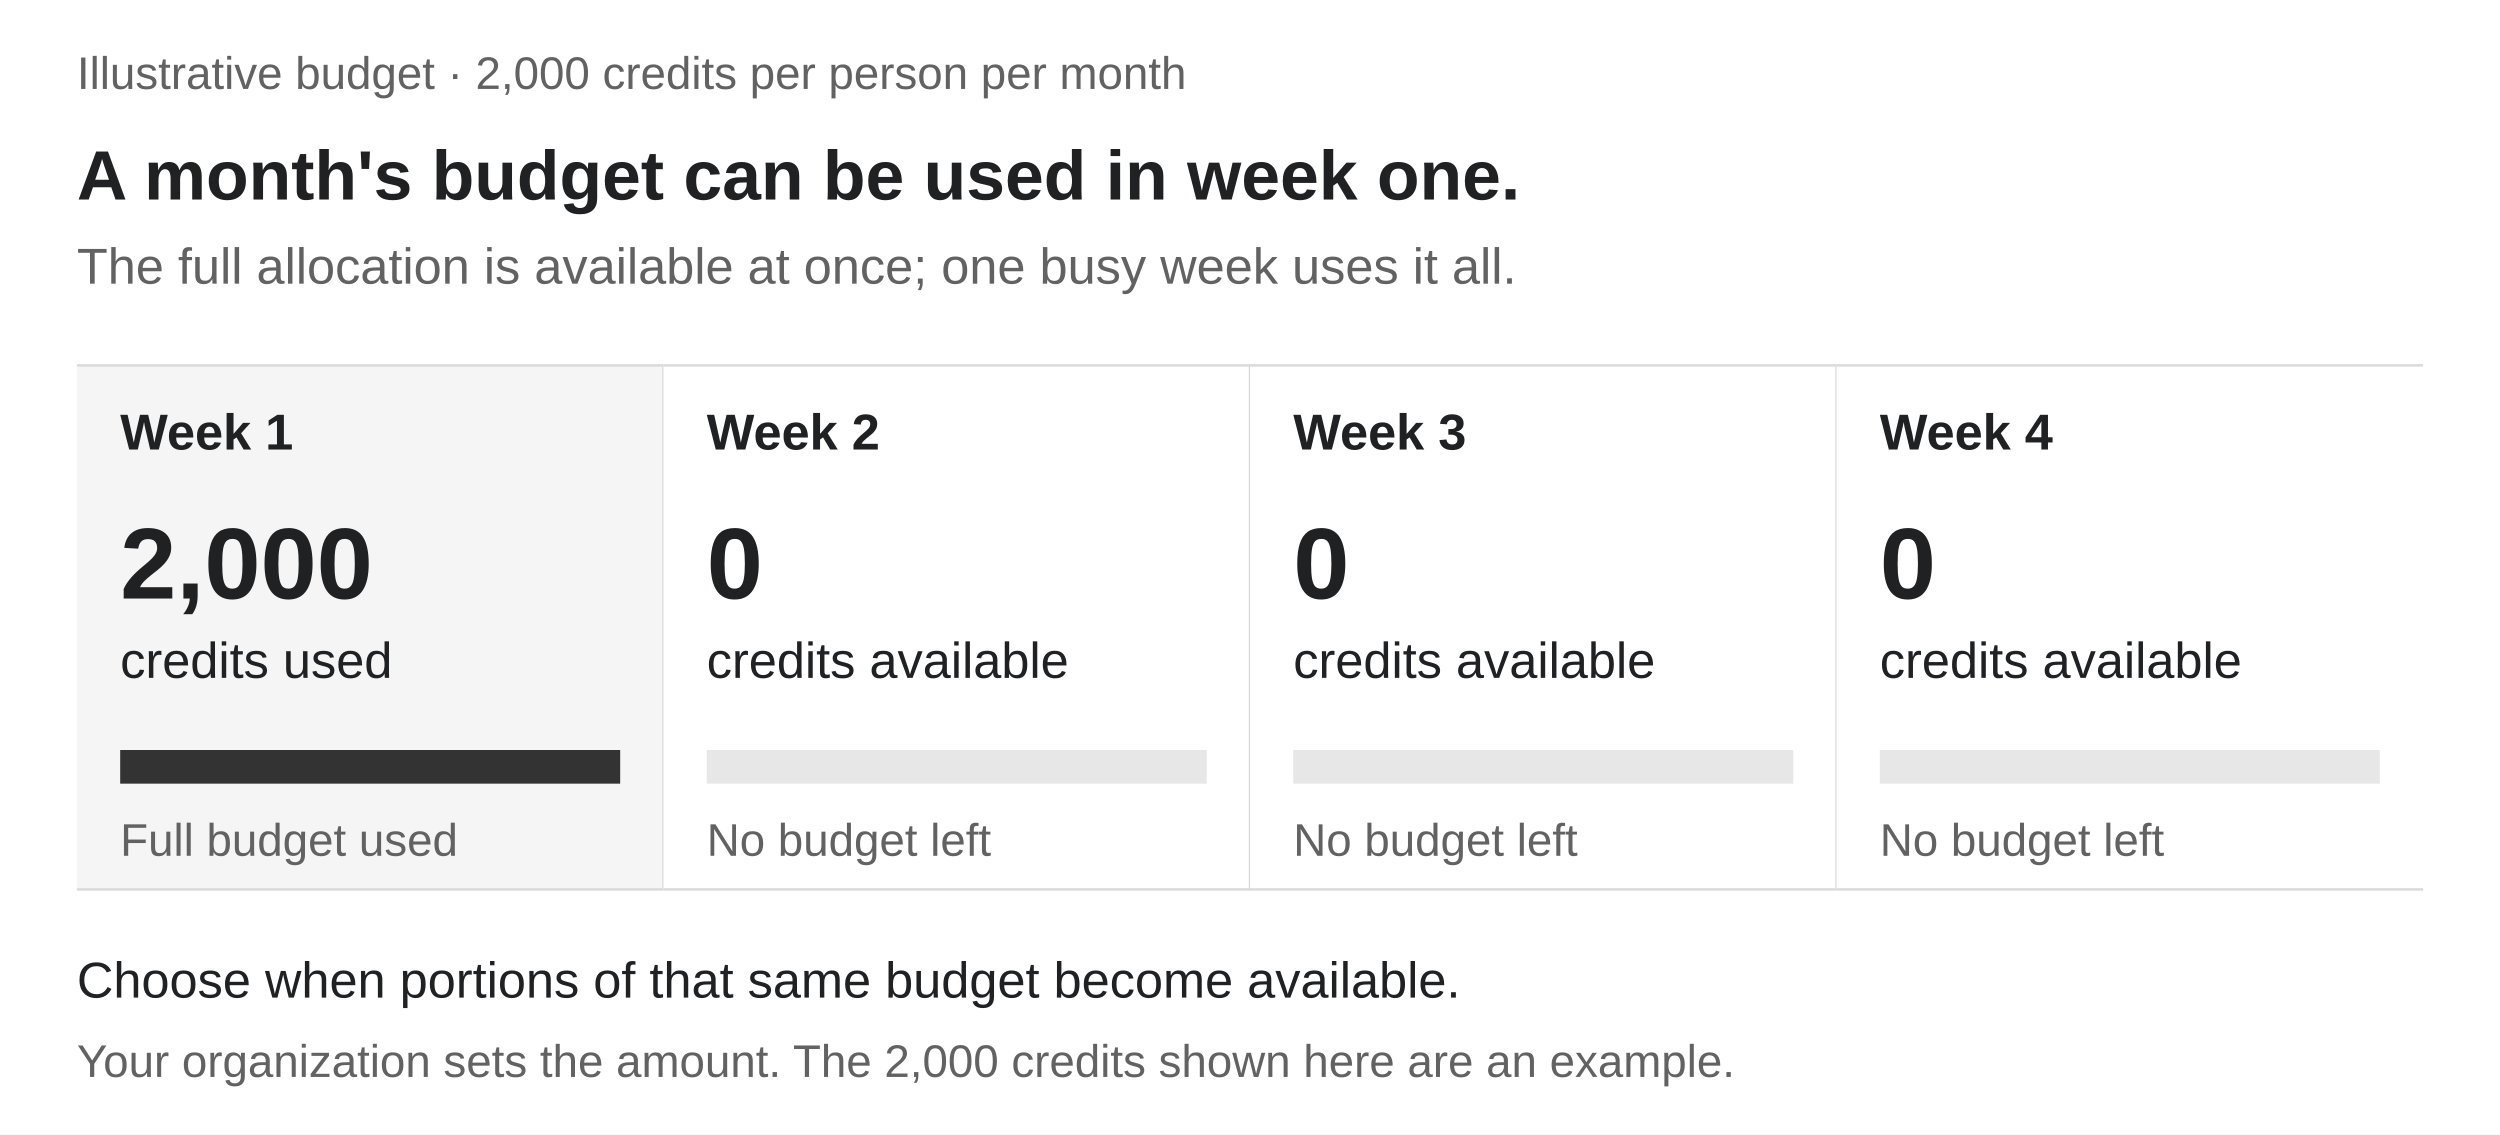
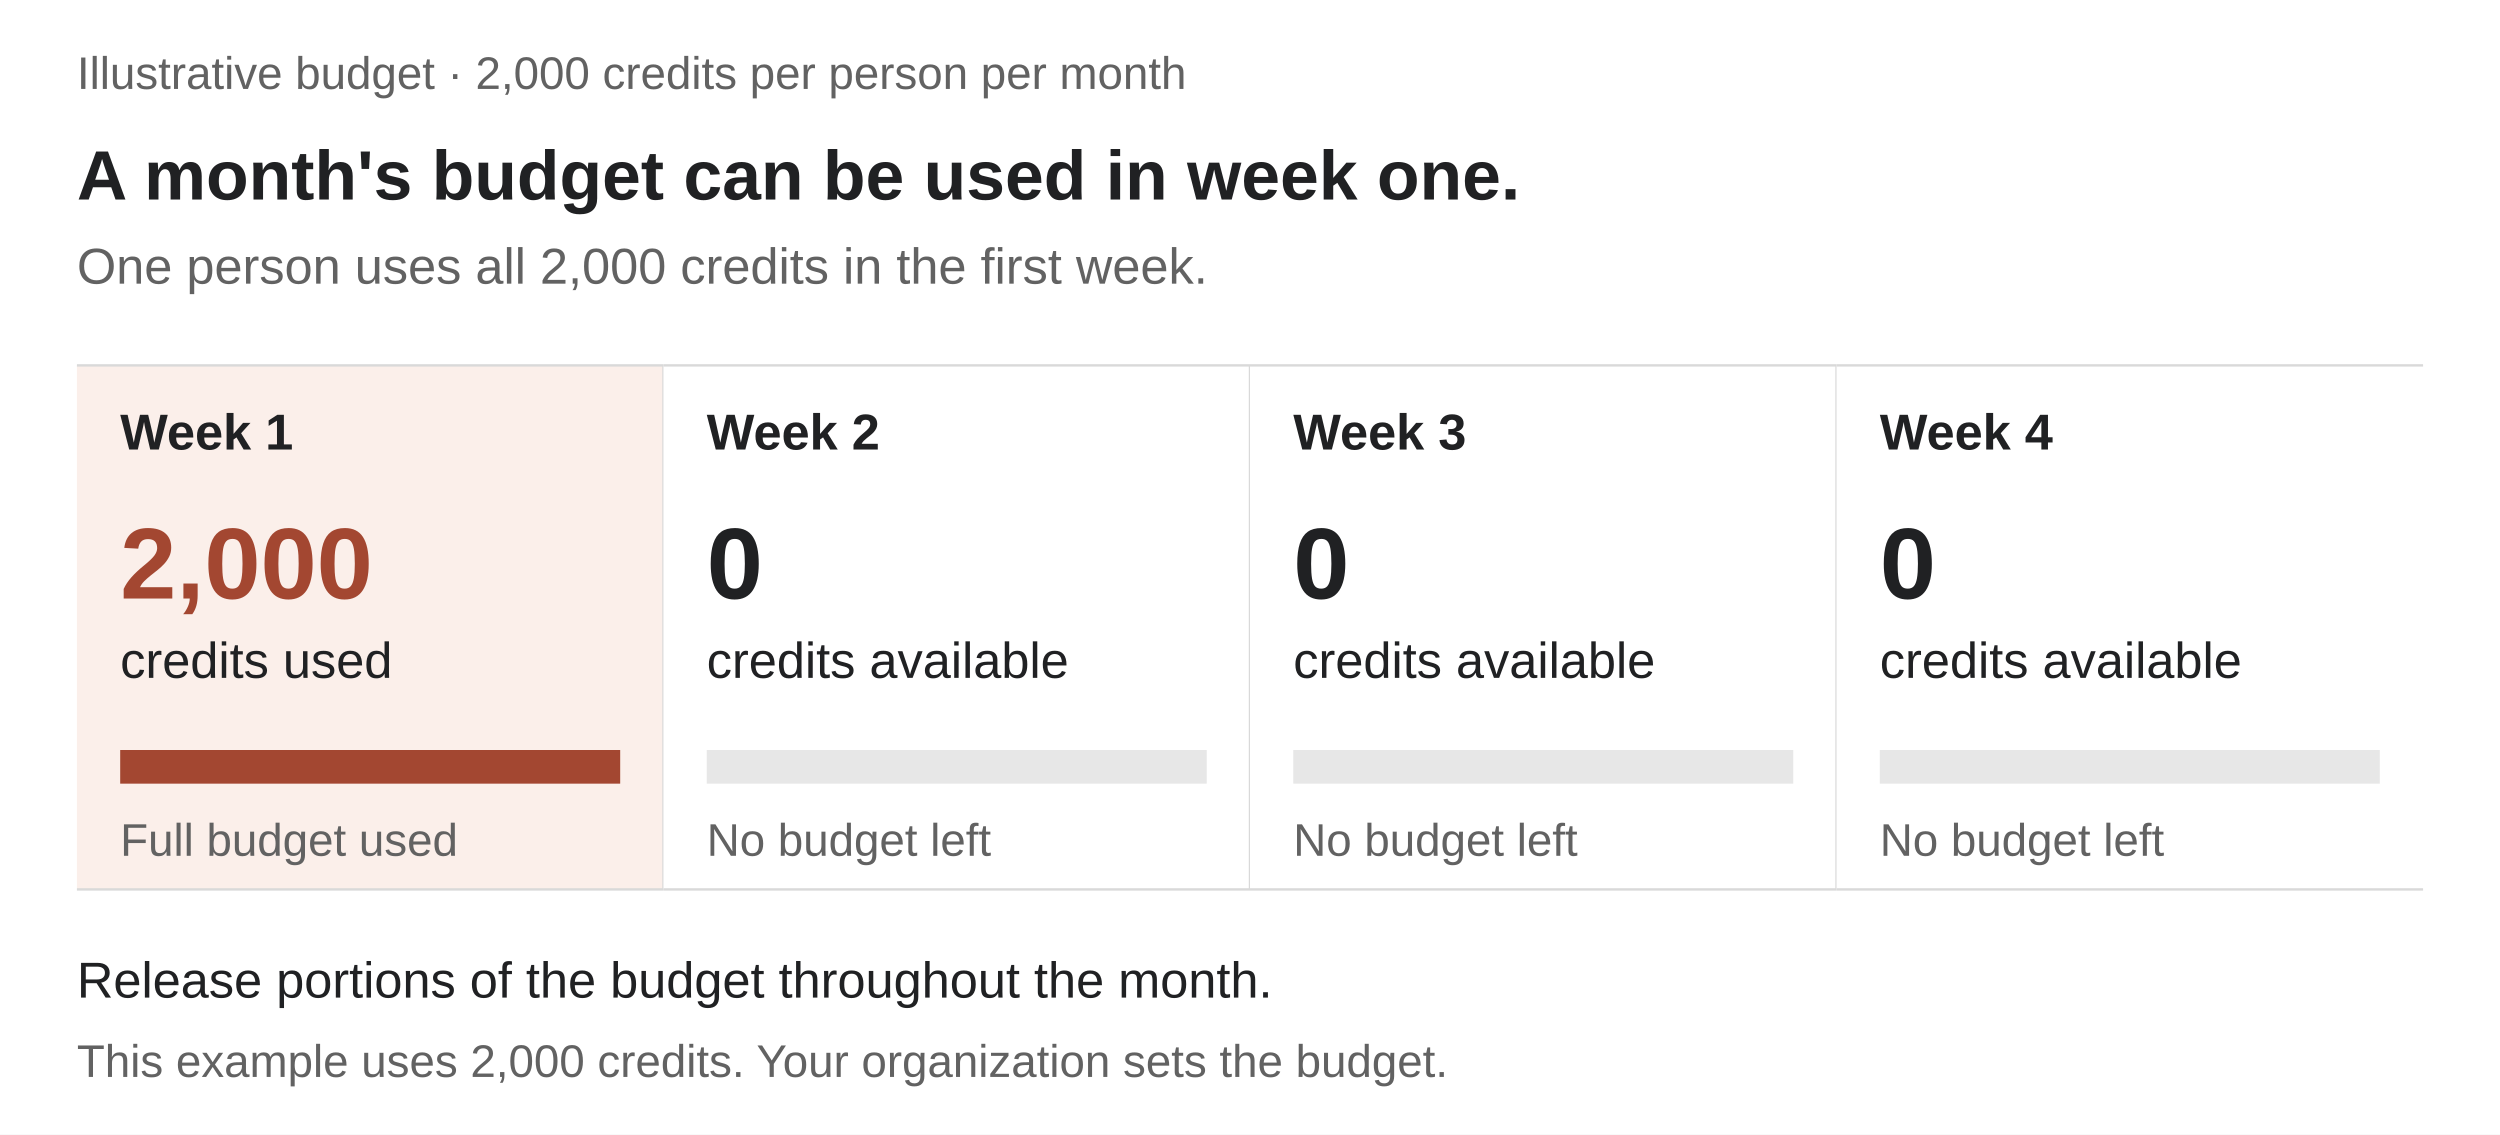
<svg xmlns="http://www.w3.org/2000/svg" width="1040" height="472" viewBox="0 0 1040 472" role="img" aria-labelledby="title description">
  <defs>
-     <style>text{font-family:Arial,Helvetica,sans-serif;fill:#202123}.eyebrow{font-size:19px;fill:#626262}.heading{font-size:29px;font-weight:600}.label{font-size:21px}.small{font-size:19px}.value{font-size:42px;font-weight:600}.muted{fill:#626262}</style>
+     <style>text{font-family:Arial,Helvetica,sans-serif;fill:#202123}.eyebrow{font-size:19px;fill:#626262}.heading{font-size:29px;font-weight:600}.label{font-size:21px}.small{font-size:19px}.value{font-size:42px;font-weight:600}.muted{fill:#626262}.spent{fill:#a34731}</style>
  </defs>
  <rect width="1040" height="472" fill="#fff" />
  <text x="32" y="37" class="eyebrow">Illustrative budget · 2,000 credits per person per month</text>
  <text x="32" y="83" class="heading">A month's budget can be used in week one.</text>
-   <text x="32" y="118" class="label muted">The full allocation is available at once; one busy week uses it all.</text>
+   <text x="32" y="118" class="label muted">One person uses all 2,000 credits in the first week.</text>
  <g transform="translate(32 152)">
-     <rect width="244" height="218" fill="#f5f5f5" />
+     <rect width="244" height="218" fill="#fbefea" />
    <path d="M0 0h244M0 218h244" stroke="#d9d9d9" />
    <path d="M244 0v218" stroke="#d9d9d9" />
    <text x="18" y="35" class="label" font-weight="600">Week 1</text>
-     <text x="18" y="97" class="value">2,000</text>
+     <text x="18" y="97" class="value spent">2,000</text>
    <text x="18" y="130" class="label">credits used</text>
-     <rect x="18" y="160" width="208" height="14" fill="#333" />
+     <rect x="18" y="160" width="208" height="14" fill="#a34731" />
    <text x="18" y="204" class="small muted">Full budget used</text>
  </g>
  <g transform="translate(276 152)">
    <rect width="244" height="218" fill="#fff" />
    <path d="M0 0h244M0 218h244" stroke="#d9d9d9" />
    <path d="M244 0v218" stroke="#d9d9d9" />
    <text x="18" y="35" class="label" font-weight="600">Week 2</text>
    <text x="18" y="97" class="value">0</text>
    <text x="18" y="130" class="label">credits available</text>
    <rect x="18" y="160" width="208" height="14" fill="#e7e7e7" />
    <text x="18" y="204" class="small muted">No budget left</text>
  </g>
  <g transform="translate(520 152)">
    <rect width="244" height="218" fill="#fff" />
    <path d="M0 0h244M0 218h244" stroke="#d9d9d9" />
    <path d="M244 0v218" stroke="#d9d9d9" />
    <text x="18" y="35" class="label" font-weight="600">Week 3</text>
    <text x="18" y="97" class="value">0</text>
    <text x="18" y="130" class="label">credits available</text>
    <rect x="18" y="160" width="208" height="14" fill="#e7e7e7" />
    <text x="18" y="204" class="small muted">No budget left</text>
  </g>
  <g transform="translate(764 152)">
    <rect width="244" height="218" fill="#fff" />
    <path d="M0 0h244M0 218h244" stroke="#d9d9d9" />
    <text x="18" y="35" class="label" font-weight="600">Week 4</text>
    <text x="18" y="97" class="value">0</text>
    <text x="18" y="130" class="label">credits available</text>
    <rect x="18" y="160" width="208" height="14" fill="#e7e7e7" />
    <text x="18" y="204" class="small muted">No budget left</text>
  </g>
-   <text x="32" y="415" class="label">Choose when portions of that same budget become available.</text>
-   <text x="32" y="448" class="small muted">Your organization sets the amount. The 2,000 credits shown here are an example.</text>
+   <text x="32" y="415" class="label">Release portions of the budget throughout the month.</text>
+   <text x="32" y="448" class="small muted">This example uses 2,000 credits. Your organization sets the budget.</text>
</svg>
